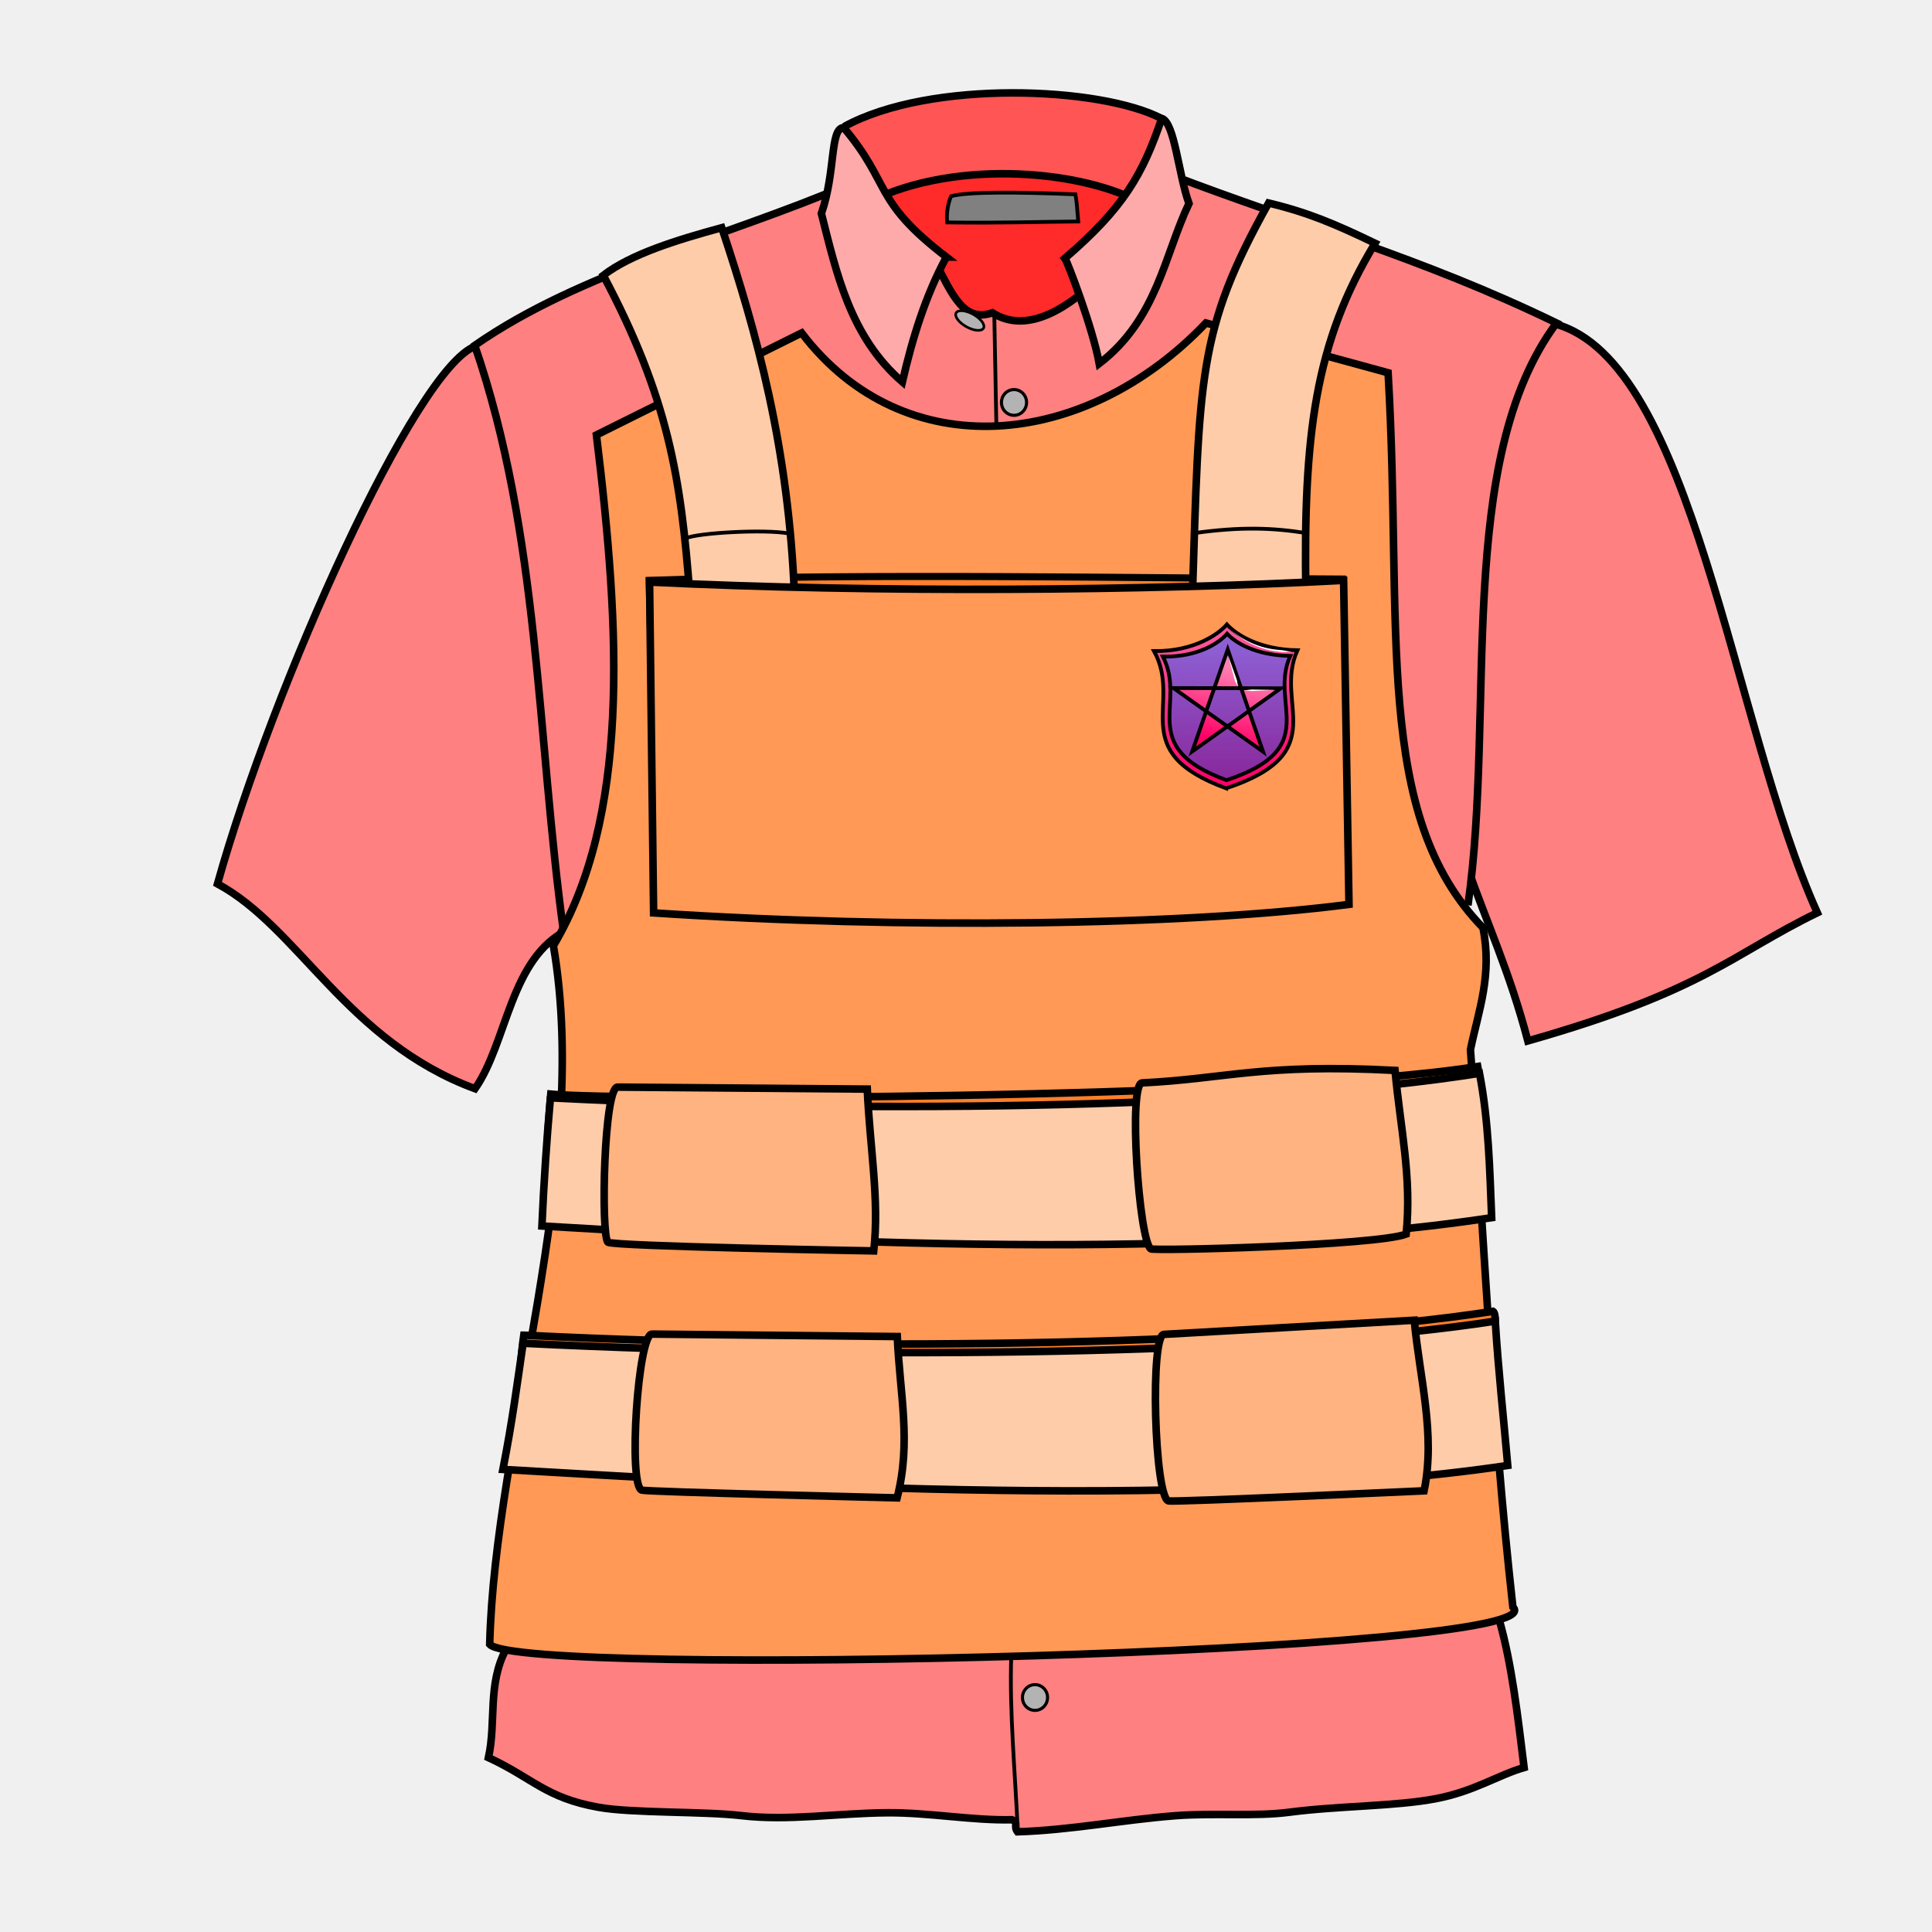
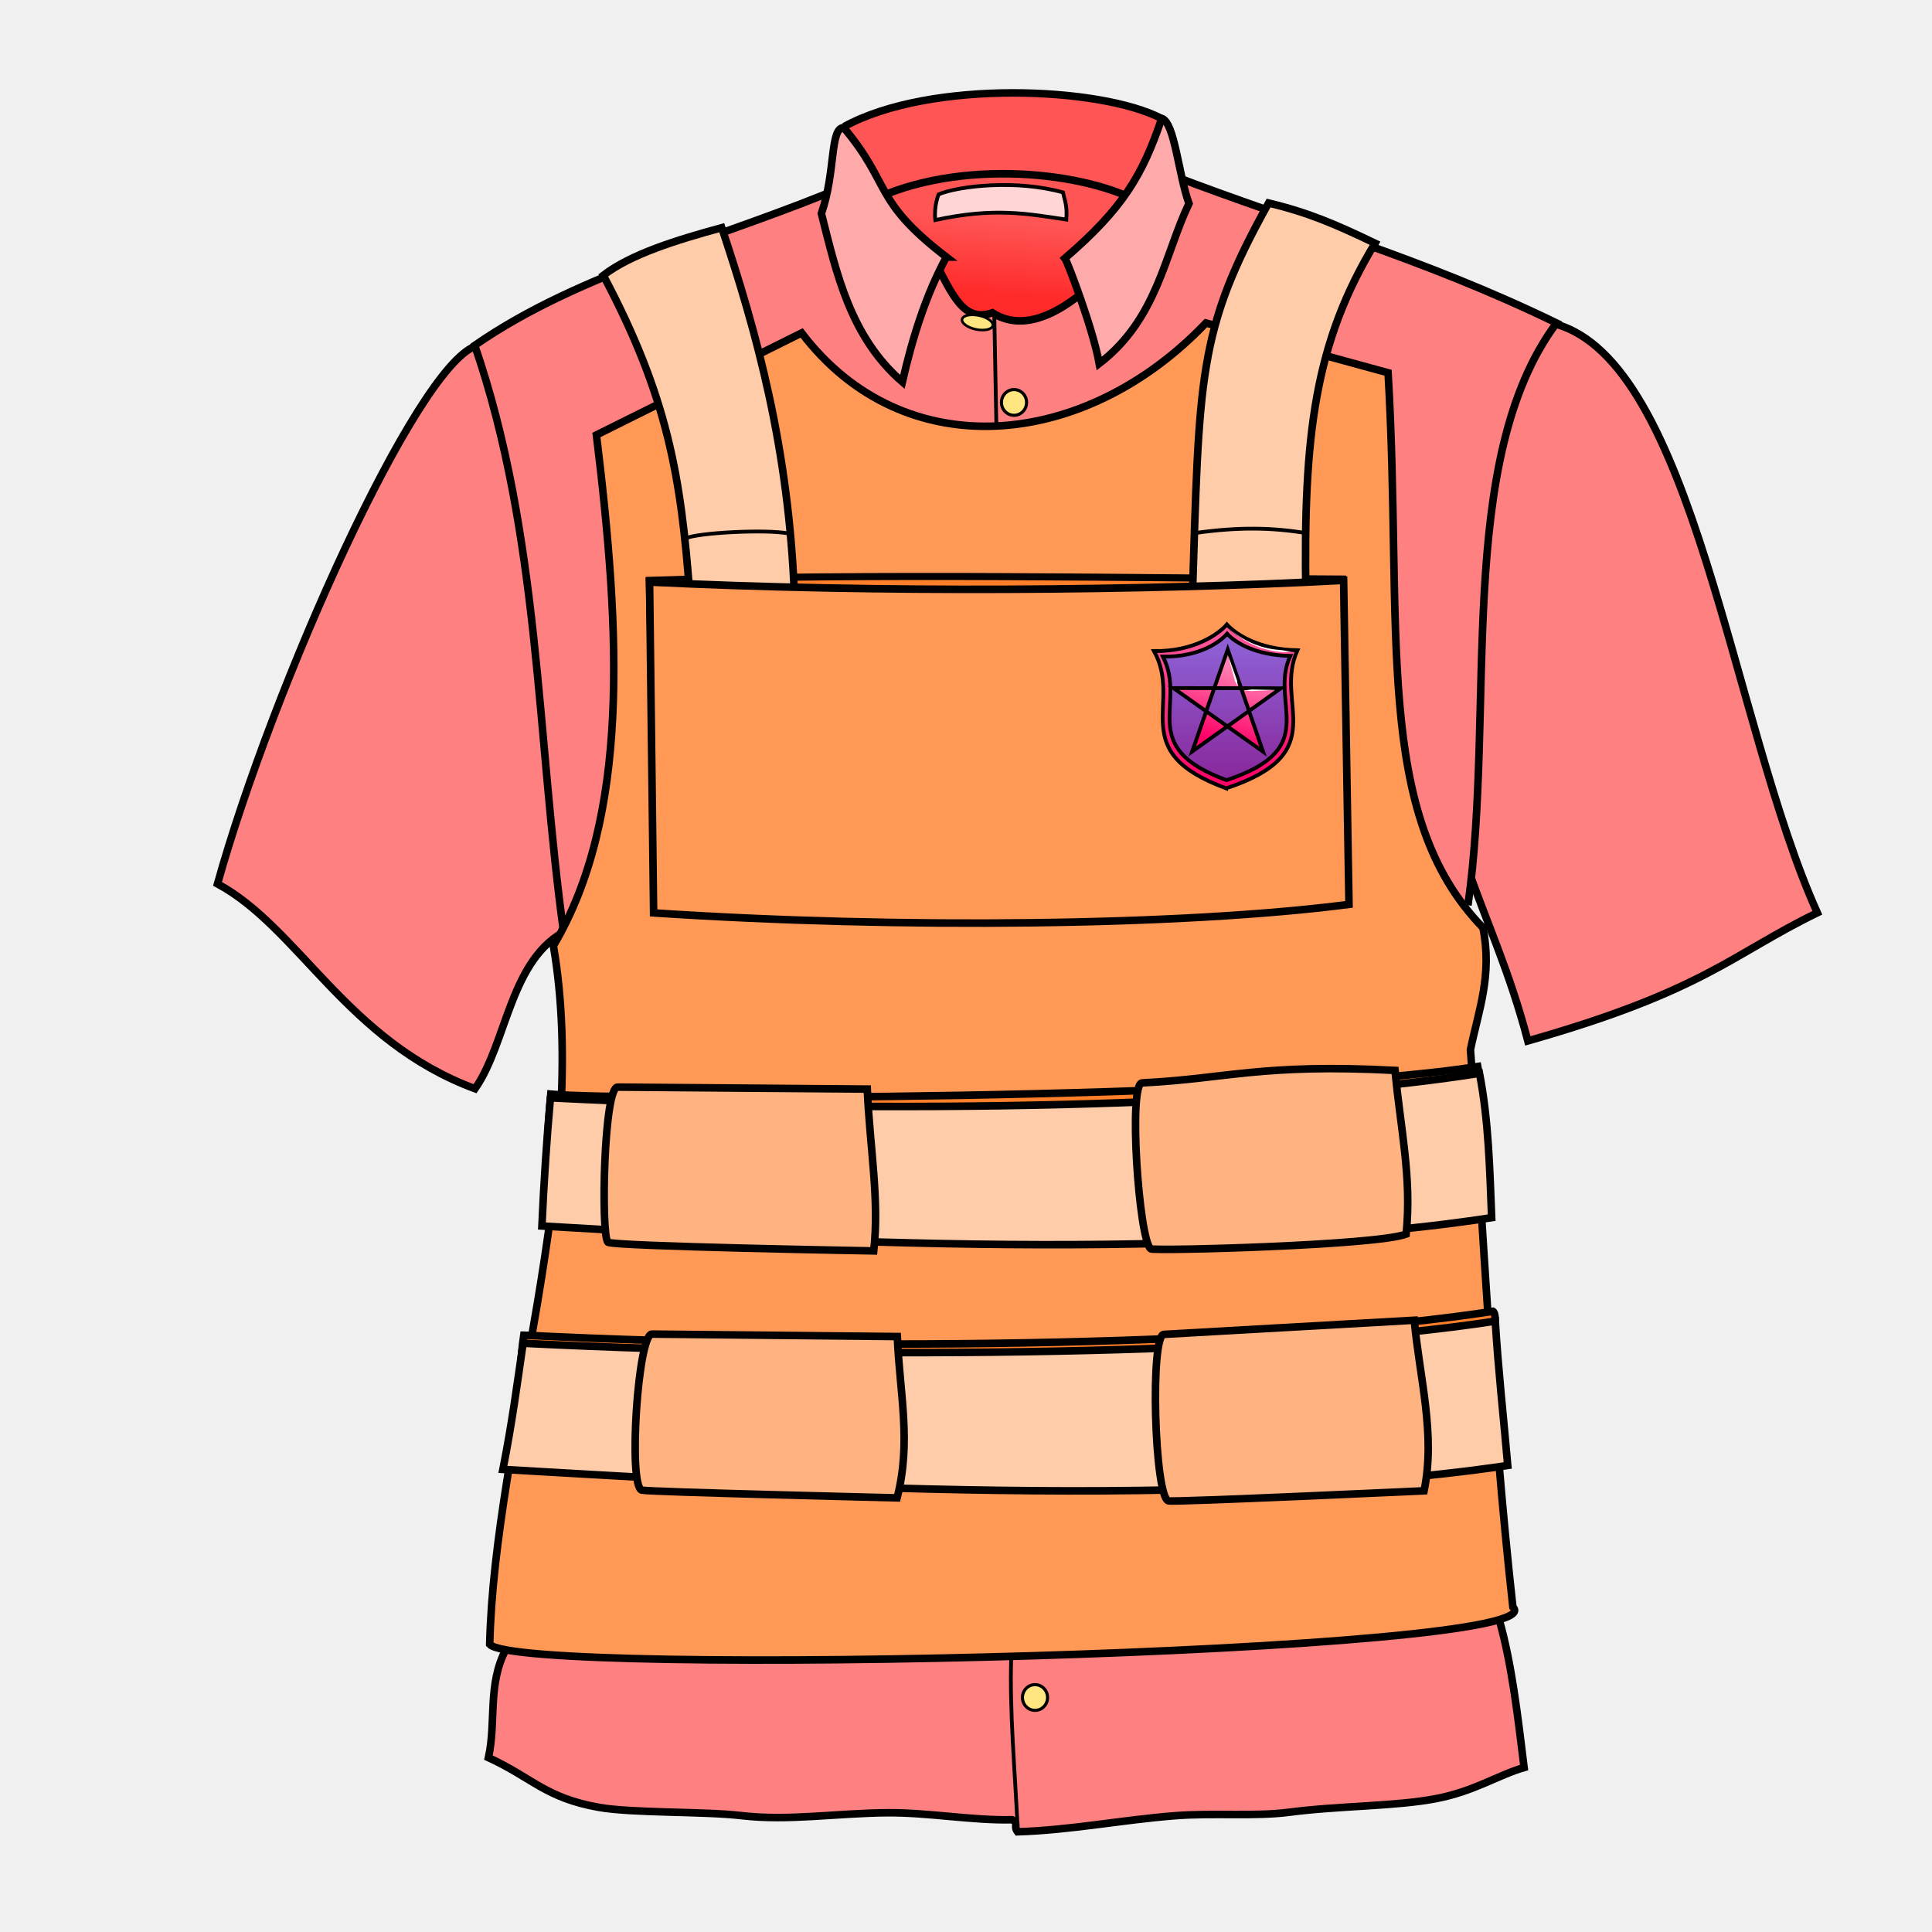
<svg xmlns="http://www.w3.org/2000/svg" xmlns:xlink="http://www.w3.org/1999/xlink" viewBox="0 0 256 256" id="svg4166" version="1.1">
  <style id="style3">
    svg { cursor: default; }
  </style>
  <defs id="defs4168">
-     <linearGradient gradientTransform="matrix(0.09926898,0,0,0.09926898,149.9708,797.8776)" xlink:href="#enforcerSet1" id="linearGradient3" x1="123.996" y1="1032.412" x2="119.956" y2="838.967" gradientUnits="userSpaceOnUse" />
-     <linearGradient id="enforcerSet1">
+     <linearGradient id="innoGrad1">
+       <stop style="stop-color:#ff2a2a;stop-opacity:1;" offset="0" id="stop4198" />
+       <stop style="stop-color:#ff5555;stop-opacity:1" offset="1" id="stop4200" />
+     </linearGradient>
+     <linearGradient gradientTransform="matrix(0.09926898,0,0,0.09926898,149.9708,797.8776)" xlink:href="#innoGrad3" id="linearGradient3" x1="123.996" y1="1032.412" x2="119.956" y2="838.967" gradientUnits="userSpaceOnUse" />
+     <linearGradient id="innoGrad3">
      <stop style="stop-color:#ff0066;stop-opacity:1;" offset="0" id="stop4364" />
      <stop style="stop-color:#ff5599;stop-opacity:1" offset="1" id="stop4366" />
    </linearGradient>
-     <linearGradient gradientTransform="matrix(0.09926898,0,0,0.09926898,149.9708,797.8776)" xlink:href="#enforcerSet2" id="linearGradient1" x1="126.774" y1="1011.703" x2="127.212" y2="849.101" gradientUnits="userSpaceOnUse" />
-     <linearGradient id="enforcerSet2">
+     <linearGradient gradientTransform="matrix(0.09926898,0,0,0.09926898,149.9708,797.8776)" xlink:href="#innoGrad2" id="linearGradient1" x1="126.774" y1="1011.703" x2="127.212" y2="849.101" gradientUnits="userSpaceOnUse" />
+     <linearGradient id="innoGrad2">
      <stop style="stop-color:#892ca0;stop-opacity:1;" offset="0" id="stop4356" />
      <stop style="stop-color:#8d5fd3;stop-opacity:1" offset="1" id="stop4358" />
    </linearGradient>
-     <linearGradient gradientTransform="matrix(0.9157051,0,0,0.9157051,19.62288,79.82225)" xlink:href="#enforcerSet3" id="linearGradient5" x1="100.714" y1="962.362" x2="125.306" y2="873.143" gradientUnits="userSpaceOnUse" />
-     <linearGradient id="enforcerSet3">
+     <linearGradient gradientTransform="matrix(0.1062055,0,0,0.1062055,149.3387,791.9602)" xlink:href="#innoGrad4" id="linearGradient5" x1="100.714" y1="962.362" x2="125.306" y2="873.143" gradientUnits="userSpaceOnUse" />
+     <linearGradient id="innoGrad4">
      <stop style="stop-color:#ff0066;stop-opacity:1;" offset="0" id="stop4372" />
      <stop style="stop-color:#ff80b2;stop-opacity:1" offset="1" id="stop4374" />
    </linearGradient>
+     <linearGradient xlink:href="#innoGrad1" id="linearGradient4202" x1="134.196" y1="835.666" x2="135" y2="825.844" gradientUnits="userSpaceOnUse" />
  </defs>
  <g id="layer1" transform="translate(0,-796.3622)" style="display:inline">
    <path style="fill:#ff8080;fill-rule:evenodd;stroke:#000000;stroke-width:1px;stroke-linecap:butt;stroke-linejoin:miter;stroke-opacity:1" d="m 67.038,1014.91 c -2.469,4.667 -1.262,9.556 -2.315,14.344 5.898,2.728 7.541,5.329 14.611,6.589 4.447,0.793 13.955,0.516 18.891,1.098 6.264,0.738 12.665,-0.338 19.454,-0.379 5.415,-0.032 11.205,1.05 16.421,0.925 0.942,0.43 0.141,0.814 0.724,1.597 7.062,-0.214 13.909,-1.591 20.905,-2.13 5.132,-0.395 10.577,0.128 15.07,-0.457 6.787,-0.885 14.165,-0.767 19.588,-1.826 5.003,-0.977 8.172,-3.126 11.565,-4.099 -0.84,-6.801 -1.613,-13.669 -3.307,-19.619" id="path4535" />
    <path style="fill:#ff5555;fill-rule:evenodd;stroke:#000000;stroke-width:1px;stroke-linecap:butt;stroke-linejoin:miter;stroke-opacity:1" d="m 111.854,813.135 c 11.411,-6.264 33.986,-5.285 42.062,-1.069 2.312,6.399 -1.147,5.864 -0.524,11.421 l -41.035,2.098 c 0.355,-6.479 -2.651,-7.462 -0.503,-12.451 z" id="path4547" />
-     <path style="display:inline;fill:#ff2a2a;fill-rule:evenodd;stroke:#000000;stroke-width:1px;stroke-linecap:butt;stroke-linejoin:miter;stroke-opacity:1" d="m 114.182,823.611 c 11.411,-6.264 28.516,-4.8 36.593,-0.583 l 1.871,16.671 -40.568,0.466 z" id="path4547-0" />
+     <path style="display:inline;fill:url(#linearGradient4202);fill-rule:evenodd;stroke:#000000;stroke-width:1px;stroke-linecap:butt;stroke-linejoin:miter;stroke-opacity:1;fill-opacity:1" d="m 114.182,823.611 c 11.411,-6.264 28.516,-4.8 36.593,-0.583 l 1.871,16.671 -40.568,0.466 z" id="path4547-0" />
    <path style="fill:#ff8080;fill-rule:evenodd;stroke:#000000;stroke-width:1px;stroke-linecap:butt;stroke-linejoin:miter;stroke-opacity:1" d="m 240.806,917.308 c -11.362,5.528 -14.974,10.338 -38.358,16.981 -2.415,-9.172 -5.398,-15.513 -8.101,-23.246 3.897,-23.922 -16.457,-51.381 11.69,-71.766 18.381,5.004 23.413,52.837 34.769,78.031 z" id="path4533" />
    <path style="fill:#ff8080;fill-rule:evenodd;stroke:#000000;stroke-width:1px;stroke-linecap:butt;stroke-linejoin:miter;stroke-opacity:1" d="m 62.965,842.245 c -7.889,2.947 -26.724,44.758 -34.146,71.231 10.784,5.811 17.149,20.859 34.126,27.147 4.297,-6.157 4.628,-17.375 12.329,-21.073 L 89.873,906.014 Z" id="path4531" />
    <path style="fill:#ff8080;fill-rule:evenodd;stroke:#000000;stroke-width:1px;stroke-linecap:butt;stroke-linejoin:miter;stroke-opacity:1" d="m 74.683,919.886 c -3.574,-25.978 -3.138,-52.624 -11.778,-77.758 14.235,-9.885 32.921,-14.223 49.435,-21.268 2.369,-0.002 10.839,13.681 11.534,10.141 2.322,4.407 3.812,8.14 7.623,6.809 4.731,3.01 10.337,-0.866 14.445,-4.924 0,0 8.047,-13.454 9.219,-13.345 17.029,6.538 33.119,10.893 51.089,19.619 -13.537,18.187 -8.069,51.248 -11.739,77.158" id="path4529" />
    <path style="fill:#ff9955;fill-rule:evenodd;stroke:#000000;stroke-width:1px;stroke-linecap:butt;stroke-linejoin:miter;stroke-opacity:1" d="m 64.889,1014.25 c 4.052,4.486 142.255,1.2 135.575,-4.946 -2.898,-26.153 -3.829,-49.362 -5.621,-73.861 1.056,-5.134 2.928,-9.861 1.653,-16.157 -14.631,-15.044 -10.592,-39.449 -12.565,-73.531 l -24.139,-6.595 c -15.993,16.792 -39.992,19.169 -53.569,1.319 l -27.195,13.519 c 3.228,26.338 4.411,50.627 -5.7,67.679 5.057,29.495 -7.798,65.35 -8.439,92.572 z" id="path4477" />
    <path id="path4244" d="m 69.402,973.281 c -0.781,5.35 -0.417,10.418 -1.648,16.669 27.537,1.557 85.872,5.292 128.471,-1.034 -0.554,-6.372 2.908,-18.014 1.598,-18.798 -28.683,4.432 -82.674,5.426 -128.42,3.163 z" style="fill:#ff7f2a;fill-opacity:1;fill-rule:evenodd;stroke:#000000;stroke-width:1px;stroke-linecap:butt;stroke-linejoin:miter;stroke-opacity:1" />
    <path style="fill:#ffccaa;fill-rule:evenodd;stroke:#000000;stroke-width:1px;stroke-linecap:butt;stroke-linejoin:miter;stroke-opacity:1;fill-opacity:1" d="m 69.313,974.352 c -0.781,5.35 -1.444,10.463 -2.675,16.714 27.537,1.557 90.548,5.805 133.146,-0.521 -0.554,-6.372 -1.252,-12.6 -1.653,-19.125 -28.683,4.432 -83.072,5.195 -128.818,2.933 z" id="path4479" />
    <path style="display:inline;fill:#ff7f2a;fill-opacity:1;fill-rule:evenodd;stroke:#000000;stroke-width:1px;stroke-linecap:butt;stroke-linejoin:miter;stroke-opacity:1" d="m 72.979,941.341 c -0.496,5.54 -0.691,11.337 -0.949,17.115 26.837,1.557 83.75,4.42 125.265,-1.907 -0.257,-6.375 -0.257,-12.497 -1.485,-18.872 -27.954,4.432 -113.962,4.542 -122.831,3.664 z" id="path4479-7" />
    <path id="path4242" d="m 72.934,941.832 c -0.496,5.54 -0.87,11.203 -1.128,16.981 26.837,1.557 84.331,5.223 125.846,-1.103 -0.257,-6.375 -0.383,-12.75 -1.611,-19.125 -27.954,4.432 -78.524,5.509 -123.106,3.246 z" style="display:inline;fill:#ffccaa;fill-rule:evenodd;stroke:#000000;stroke-width:1px;stroke-linecap:butt;stroke-linejoin:miter;stroke-opacity:1;fill-opacity:1" />
    <path style="fill:#ffb380;fill-rule:evenodd;stroke:#000000;stroke-width:1px;stroke-linecap:butt;stroke-linejoin:miter;stroke-opacity:1" d="m 86.431,973.137 c -1.889,-0.307 -3.236,20.136 -1.39,20.677 0.793,0.232 33.831,1.024 33.831,1.024 1.907,-7.449 0.359,-13.648 0.024,-21.377 z" id="path4496" />
    <path style="display:inline;fill:#ffb380;fill-rule:evenodd;stroke:#000000;stroke-width:1px;stroke-linecap:butt;stroke-linejoin:miter;stroke-opacity:1" d="m 154.263,973.171 c -1.902,-0.214 -1.302,21.616 0.568,22.066 0.804,0.193 33.869,-1.335 33.869,-1.335 1.537,-7.534 -0.589,-14.901 -1.305,-22.603 z" id="path4496-6" />
    <path style="display:inline;fill:#ffb380;fill-rule:evenodd;stroke:#000000;stroke-width:1px;stroke-linecap:butt;stroke-linejoin:miter;stroke-opacity:1" d="m 151.369,939.85 c -1.906,-0.179 -0.463,20.888 1.115,21.989 0.45,0.314 29.861,-0.442 33.839,-1.951 0.768,-7.561 -0.762,-14.003 -1.474,-21.692 -17.706,-0.922 -22.32,1.103 -33.48,1.654 z" id="path4496-4" />
    <path style="display:inline;fill:#ffb380;fill-rule:evenodd;stroke:#000000;stroke-width:1px;stroke-linecap:butt;stroke-linejoin:miter;stroke-opacity:1" d="m 81.884,940.411 c -1.889,-0.307 -2.289,19.694 -1.327,20.551 0.617,0.55 35.22,1.151 35.22,1.151 0.77,-6.818 -0.525,-13.711 -0.859,-21.44 z" id="path4496-49" />
    <path id="path4236" d="m 86.02,873.261 c 28.789,-0.985 66.197,-0.272 91.863,-0.172 l -1.008,38.163 c -21.336,2.547 -57.938,2.957 -89.922,1.016 z" style="fill:#ff7f2a;fill-rule:evenodd;stroke:#000000;stroke-width:0.937px;stroke-linecap:butt;stroke-linejoin:miter;stroke-opacity:1" />
    <path style="fill:#ffccaa;fill-rule:evenodd;stroke:#000000;stroke-width:1px;stroke-linecap:butt;stroke-linejoin:miter;stroke-opacity:1" d="m 91.399,875.131 13.878,0.431 c -0.745,-19.824 -5.014,-35.152 -9.641,-49.03 -5.993,1.635 -12.051,3.506 -15.696,6.315 8.614,16.233 10.292,26.843 11.458,42.283 z" id="path4525" />
    <path style="fill:#ffccaa;fill-rule:evenodd;stroke:#000000;stroke-width:1px;stroke-linecap:butt;stroke-linejoin:miter;stroke-opacity:1" d="m 157.977,876.111 c 0.935,0 15.054,-0.997 15.054,-0.997 -0.327,-21.067 1.177,-33.355 9.17,-46.522 -5.371,-2.58 -8.887,-4.076 -14.106,-5.329 -9.452,16.971 -9.157,22.818 -10.117,52.848 z" id="path4527" />
    <path style="fill:none;fill-rule:evenodd;stroke:#000000;stroke-width:0.5;stroke-linecap:butt;stroke-linejoin:miter;stroke-miterlimit:4;stroke-dasharray:none;stroke-opacity:1" d="m 134.872,1039.199 c -0.355,-7.984 -1.137,-16.114 -0.873,-23.465" id="path4537" />
    <path style="fill:#ffaaaa;fill-rule:evenodd;stroke:#000000;stroke-width:1px;stroke-linecap:butt;stroke-linejoin:miter;stroke-opacity:1" d="m 125.401,830.422 c -2.76,5.108 -4.497,10.728 -5.834,16.547 -6.912,-5.974 -8.739,-14.465 -10.729,-22.314 1.928,-5.553 1.096,-11.286 2.946,-11.394 6.375,7.549 3.764,9.607 13.618,17.161 z" id="path4539" />
    <path style="fill:#ffaaaa;fill-rule:evenodd;stroke:#000000;stroke-width:1px;stroke-linecap:butt;stroke-linejoin:miter;stroke-opacity:1" d="m 141.108,830.587 c 0.273,0.305 3.697,9.231 4.548,13.948 7.704,-5.93 8.634,-14.389 11.89,-21.209 -1.403,-3.874 -1.893,-10.737 -3.609,-11.275 -2.539,7.492 -5.103,11.895 -12.829,18.536 z" id="path4541" />
    <path style="fill:none;fill-rule:evenodd;stroke:#000000;stroke-width:0.5;stroke-linecap:butt;stroke-linejoin:miter;stroke-opacity:1;stroke-miterlimit:4;stroke-dasharray:none" d="m 131.747,838.063 0.28,14.802" id="path4545" />
-     <ellipse style="color:#000000;clip-rule:nonzero;display:inline;overflow:visible;visibility:visible;opacity:1;isolation:auto;mix-blend-mode:normal;color-interpolation:sRGB;color-interpolation-filters:linearRGB;solid-color:#000000;solid-opacity:1;fill:#b3b3b3;fill-opacity:1;fill-rule:evenodd;stroke:#000000;stroke-width:0.412;stroke-linecap:butt;stroke-linejoin:miter;stroke-miterlimit:4;stroke-dasharray:none;stroke-dashoffset:0;stroke-opacity:1;color-rendering:auto;image-rendering:auto;shape-rendering:auto;text-rendering:auto;enable-background:accumulate" id="path4564" cx="134.362" cy="849.687" rx="1.664" ry="1.706" />
+     <ellipse style="color:#000000;clip-rule:nonzero;display:inline;overflow:visible;visibility:visible;opacity:1;isolation:auto;mix-blend-mode:normal;color-interpolation:sRGB;color-interpolation-filters:linearRGB;solid-color:#000000;solid-opacity:1;fill:#ffe680;fill-opacity:1;fill-rule:evenodd;stroke:#000000;stroke-width:0.412;stroke-linecap:butt;stroke-linejoin:miter;stroke-miterlimit:4;stroke-dasharray:none;stroke-dashoffset:0;stroke-opacity:1;color-rendering:auto;image-rendering:auto;shape-rendering:auto;text-rendering:auto;enable-background:accumulate" id="path4564" cx="134.362" cy="849.687" rx="1.664" ry="1.706" />
    <path style="fill:#ff9955;fill-rule:evenodd;stroke:#000000;stroke-width:1px;stroke-linecap:butt;stroke-linejoin:miter;stroke-opacity:1" d="m 86.071,873.489 c 29.713,1.453 65.791,1.175 91.964,-0.226 l 0.714,42.934 c -21.863,2.833 -59.369,3.289 -92.143,1.13 z" id="path4606" />
-     <ellipse style="color:#000000;clip-rule:nonzero;display:inline;overflow:visible;visibility:visible;opacity:1;isolation:auto;mix-blend-mode:normal;color-interpolation:sRGB;color-interpolation-filters:linearRGB;solid-color:#000000;solid-opacity:1;fill:#b3b3b3;fill-opacity:1;fill-rule:evenodd;stroke:#000000;stroke-width:0.342;stroke-linecap:butt;stroke-linejoin:miter;stroke-miterlimit:4;stroke-dasharray:none;stroke-dashoffset:0;stroke-opacity:1;color-rendering:auto;image-rendering:auto;shape-rendering:auto;text-rendering:auto;enable-background:accumulate" id="path4564-5" cx="520.692" cy="670.103" rx="2.079" ry="0.938" transform="matrix(0.8734433,0.486926,-0.486926,0.8734433,0,0)" />
+     <ellipse style="color:#000000;clip-rule:nonzero;display:inline;overflow:visible;visibility:visible;opacity:1;isolation:auto;mix-blend-mode:normal;color-interpolation:sRGB;color-interpolation-filters:linearRGB;solid-color:#000000;solid-opacity:1;fill:#ffe680;fill-opacity:1;fill-rule:evenodd;stroke:#000000;stroke-width:0.342;stroke-linecap:butt;stroke-linejoin:miter;stroke-miterlimit:4;stroke-dasharray:none;stroke-dashoffset:0;stroke-opacity:1;color-rendering:auto;image-rendering:auto;shape-rendering:auto;text-rendering:auto;enable-background:accumulate" id="path4564-5" cx="296.405" cy="795.604" rx="2.079" ry="0.938" transform="matrix(0.9793691,0.2020796,-0.2020796,0.9793691,0,0)" />
    <path style="fill:none;fill-rule:evenodd;stroke:#000000;stroke-width:0.5;stroke-linecap:butt;stroke-linejoin:miter;stroke-miterlimit:4;stroke-dasharray:none;stroke-opacity:1" d="m 90.938,867.675 c 1.399,-0.695 10.384,-1.223 13.571,-0.625" id="path4238" />
    <path style="fill:none;fill-rule:evenodd;stroke:#000000;stroke-width:0.5;stroke-linecap:butt;stroke-linejoin:miter;stroke-miterlimit:4;stroke-dasharray:none;stroke-opacity:1" d="m 158.214,867.005 c 6.183,-0.869 10.432,-0.714 14.911,0" id="path4240" />
-     <ellipse style="color:#000000;clip-rule:nonzero;display:inline;overflow:visible;visibility:visible;opacity:1;isolation:auto;mix-blend-mode:normal;color-interpolation:sRGB;color-interpolation-filters:linearRGB;solid-color:#000000;solid-opacity:1;fill:#b3b3b3;fill-opacity:1;fill-rule:evenodd;stroke:#000000;stroke-width:0.412;stroke-linecap:butt;stroke-linejoin:miter;stroke-miterlimit:4;stroke-dasharray:none;stroke-dashoffset:0;stroke-opacity:1;color-rendering:auto;image-rendering:auto;shape-rendering:auto;text-rendering:auto;enable-background:accumulate" id="path4564-7" cx="137.143" cy="1021.291" rx="1.664" ry="1.706" />
-     <path style="fill:#808080;fill-rule:evenodd;stroke:#000000;stroke-width:0.5;stroke-linecap:butt;stroke-linejoin:miter;stroke-miterlimit:4;stroke-dasharray:none;stroke-opacity:1" d="m 126.017,822.363 c 0,0 -0.717,1.579 -0.505,3.472 7.154,0.093 11.897,-0.081 17.362,-0.126 -0.168,-2.014 -0.21,-2.69 -0.379,-3.599 -7.538,-0.299 -14.26,-0.375 -16.478,0.253 z" id="path4261" />
+     <ellipse style="color:#000000;clip-rule:nonzero;display:inline;overflow:visible;visibility:visible;opacity:1;isolation:auto;mix-blend-mode:normal;color-interpolation:sRGB;color-interpolation-filters:linearRGB;solid-color:#000000;solid-opacity:1;fill:#ffe680;fill-opacity:1;fill-rule:evenodd;stroke:#000000;stroke-width:0.412;stroke-linecap:butt;stroke-linejoin:miter;stroke-miterlimit:4;stroke-dasharray:none;stroke-dashoffset:0;stroke-opacity:1;color-rendering:auto;image-rendering:auto;shape-rendering:auto;text-rendering:auto;enable-background:accumulate" id="path4564-7" cx="137.143" cy="1021.291" rx="1.664" ry="1.706" />
+     <path style="fill:#ffd5d5;fill-rule:evenodd;stroke:#000000;stroke-width:0.5;stroke-linecap:butt;stroke-linejoin:miter;stroke-miterlimit:4;stroke-dasharray:none;stroke-opacity:1" d="m 124.375,822.111 c 0,0 -0.654,1.516 -0.442,3.409 7.828,-1.706 12.202,-0.832 17.362,-0.063 0.147,-1.951 -0.274,-2.69 -0.442,-3.599 -6.12,-1.718 -13.754,-0.88 -16.478,0.253 z" id="path4261" />
    <path style="display:inline;fill:url(#linearGradient3);fill-opacity:1;fill-rule:evenodd;stroke:#000000;stroke-width:0.5;stroke-linecap:butt;stroke-linejoin:miter;stroke-opacity:1;stroke-miterlimit:4;stroke-dasharray:none" d="m 162.466,900.82 c -13.426,-4.936 -5.692,-11.206 -9.552,-18.188 5.347,0.079 8.62,-2.302 9.651,-3.527 1.157,1.274 4.199,3.338 9.352,3.42 -3.215,7.051 4.836,13.566 -9.451,18.294 z" id="path4304" />
    <path id="path4306" d="m 162.516,899.738 c -12.083,-4.443 -5.158,-10.065 -8.425,-16.369 4.812,0.071 7.577,-1.935 8.505,-3.036 1.041,1.147 3.733,2.866 8.37,2.941 -2.893,6.346 4.408,12.209 -8.45,16.464 z" style="display:inline;fill:url(#linearGradient1);fill-opacity:1;fill-rule:evenodd;stroke:#000000;stroke-width:0.5;stroke-linecap:butt;stroke-linejoin:miter;stroke-opacity:1;stroke-miterlimit:4;stroke-dasharray:none" />
    <path style="display:inline;fill:#ffffff;fill-rule:evenodd;stroke:none;stroke-width:0.5;stroke-linecap:butt;stroke-linejoin:miter;stroke-opacity:1;stroke-miterlimit:4;stroke-dasharray:none" d="m 162.769,879.601 c 2.673,2.198 4.798,2.767 7.203,2.92 0.388,0.076 0.787,0.141 1.199,0.201 -0.415,0.029 -0.821,0.052 -1.221,0.063 -2.45,-0.246 -4.564,-0.917 -7.182,-3.184 z" id="path4378" />
-     <g id="g4375" transform="matrix(0.1159822,0,0,0.1159822,147.0628,782.7022)" style="stroke-width:4.311;stroke-miterlimit:4;stroke-dasharray:none">
-       <path id="path4352" d="M 134.662,859.769 94.063,976.351 195.333,904.104 72.611,903.864 175.041,976.549 Z" style="display:inline;fill:url(#linearGradient5);fill-opacity:1;fill-rule:evenodd;stroke:#000000;stroke-width:4.311;stroke-linecap:butt;stroke-linejoin:miter;stroke-miterlimit:4;stroke-dasharray:none;stroke-opacity:1" />
-       <path id="path4383" d="m 189.19,906.032 -27.181,-0.553 -8.585,1.025 8.609,0.798 27.157,-1.269 z" style="display:inline;fill:#ffffff;fill-rule:evenodd;stroke:none;stroke-width:4.311;stroke-linecap:butt;stroke-linejoin:miter;stroke-opacity:1;stroke-miterlimit:4;stroke-dasharray:none" />
-       <path id="path4387" d="m 134.851,865.741 8.149,30.379 3.047,5.639 -0.687,-6.373 -10.51,-29.646 z" style="display:inline;fill:#ffffff;fill-rule:evenodd;stroke:none;stroke-width:4.311;stroke-linecap:butt;stroke-linejoin:miter;stroke-opacity:1;stroke-miterlimit:4;stroke-dasharray:none" />
-     </g>
+     <path style="display:inline;fill:url(#linearGradient5);fill-opacity:1;fill-rule:evenodd;stroke:#000000;stroke-width:0.5;stroke-linecap:butt;stroke-linejoin:miter;stroke-miterlimit:4;stroke-dasharray:none;stroke-opacity:1" d="m 162.681,882.42 -4.709,13.521 11.746,-8.379 -14.234,-0.028 11.88,8.43 z" id="path4352" />
+     <path style="display:inline;fill:#ffffff;fill-rule:evenodd;stroke:none;stroke-width:4.311;stroke-linecap:butt;stroke-linejoin:miter;stroke-miterlimit:4;stroke-dasharray:none;stroke-opacity:1" d="m 169.006,887.786 -3.153,-0.064 -0.996,0.119 0.999,0.092 3.15,-0.147 z" id="path4383" />
+     <path style="display:inline;fill:#ffffff;fill-rule:evenodd;stroke:none;stroke-width:4.311;stroke-linecap:butt;stroke-linejoin:miter;stroke-miterlimit:4;stroke-dasharray:none;stroke-opacity:1" d="m 162.703,883.113 0.945,3.523 0.353,0.654 -0.08,-0.739 -1.219,-3.438 z" id="path4387" />
  </g>
</svg>
